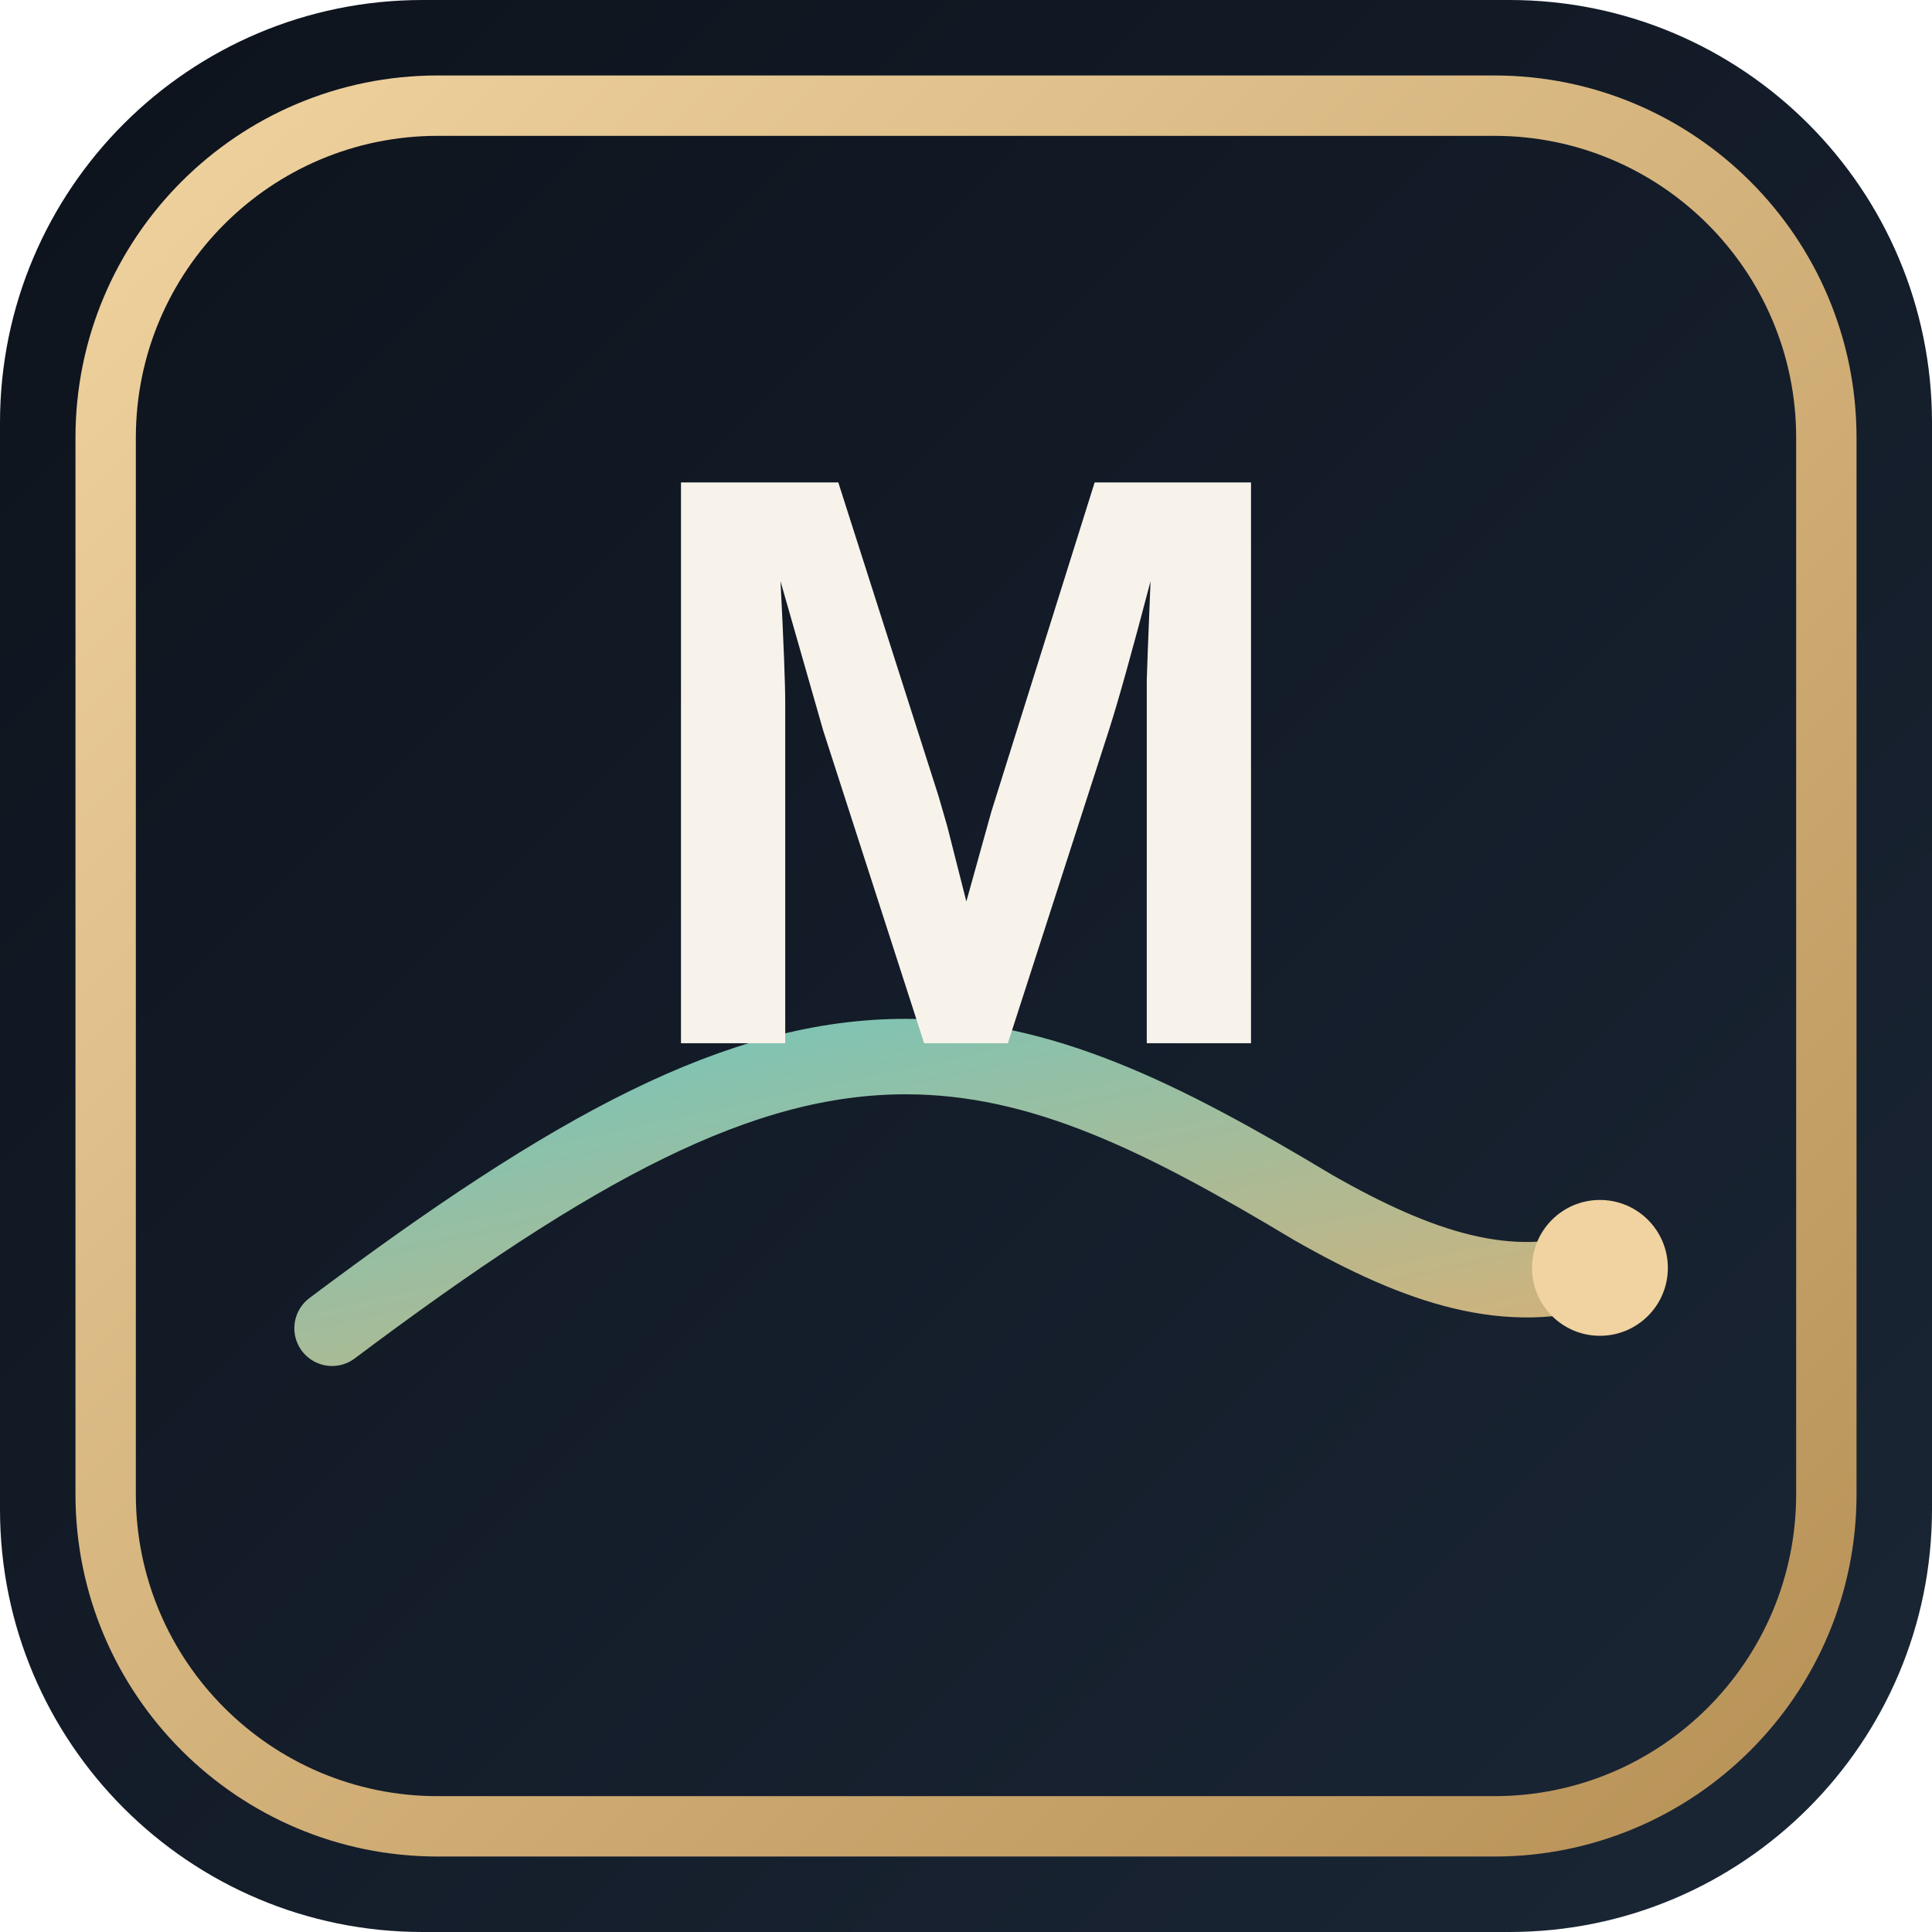
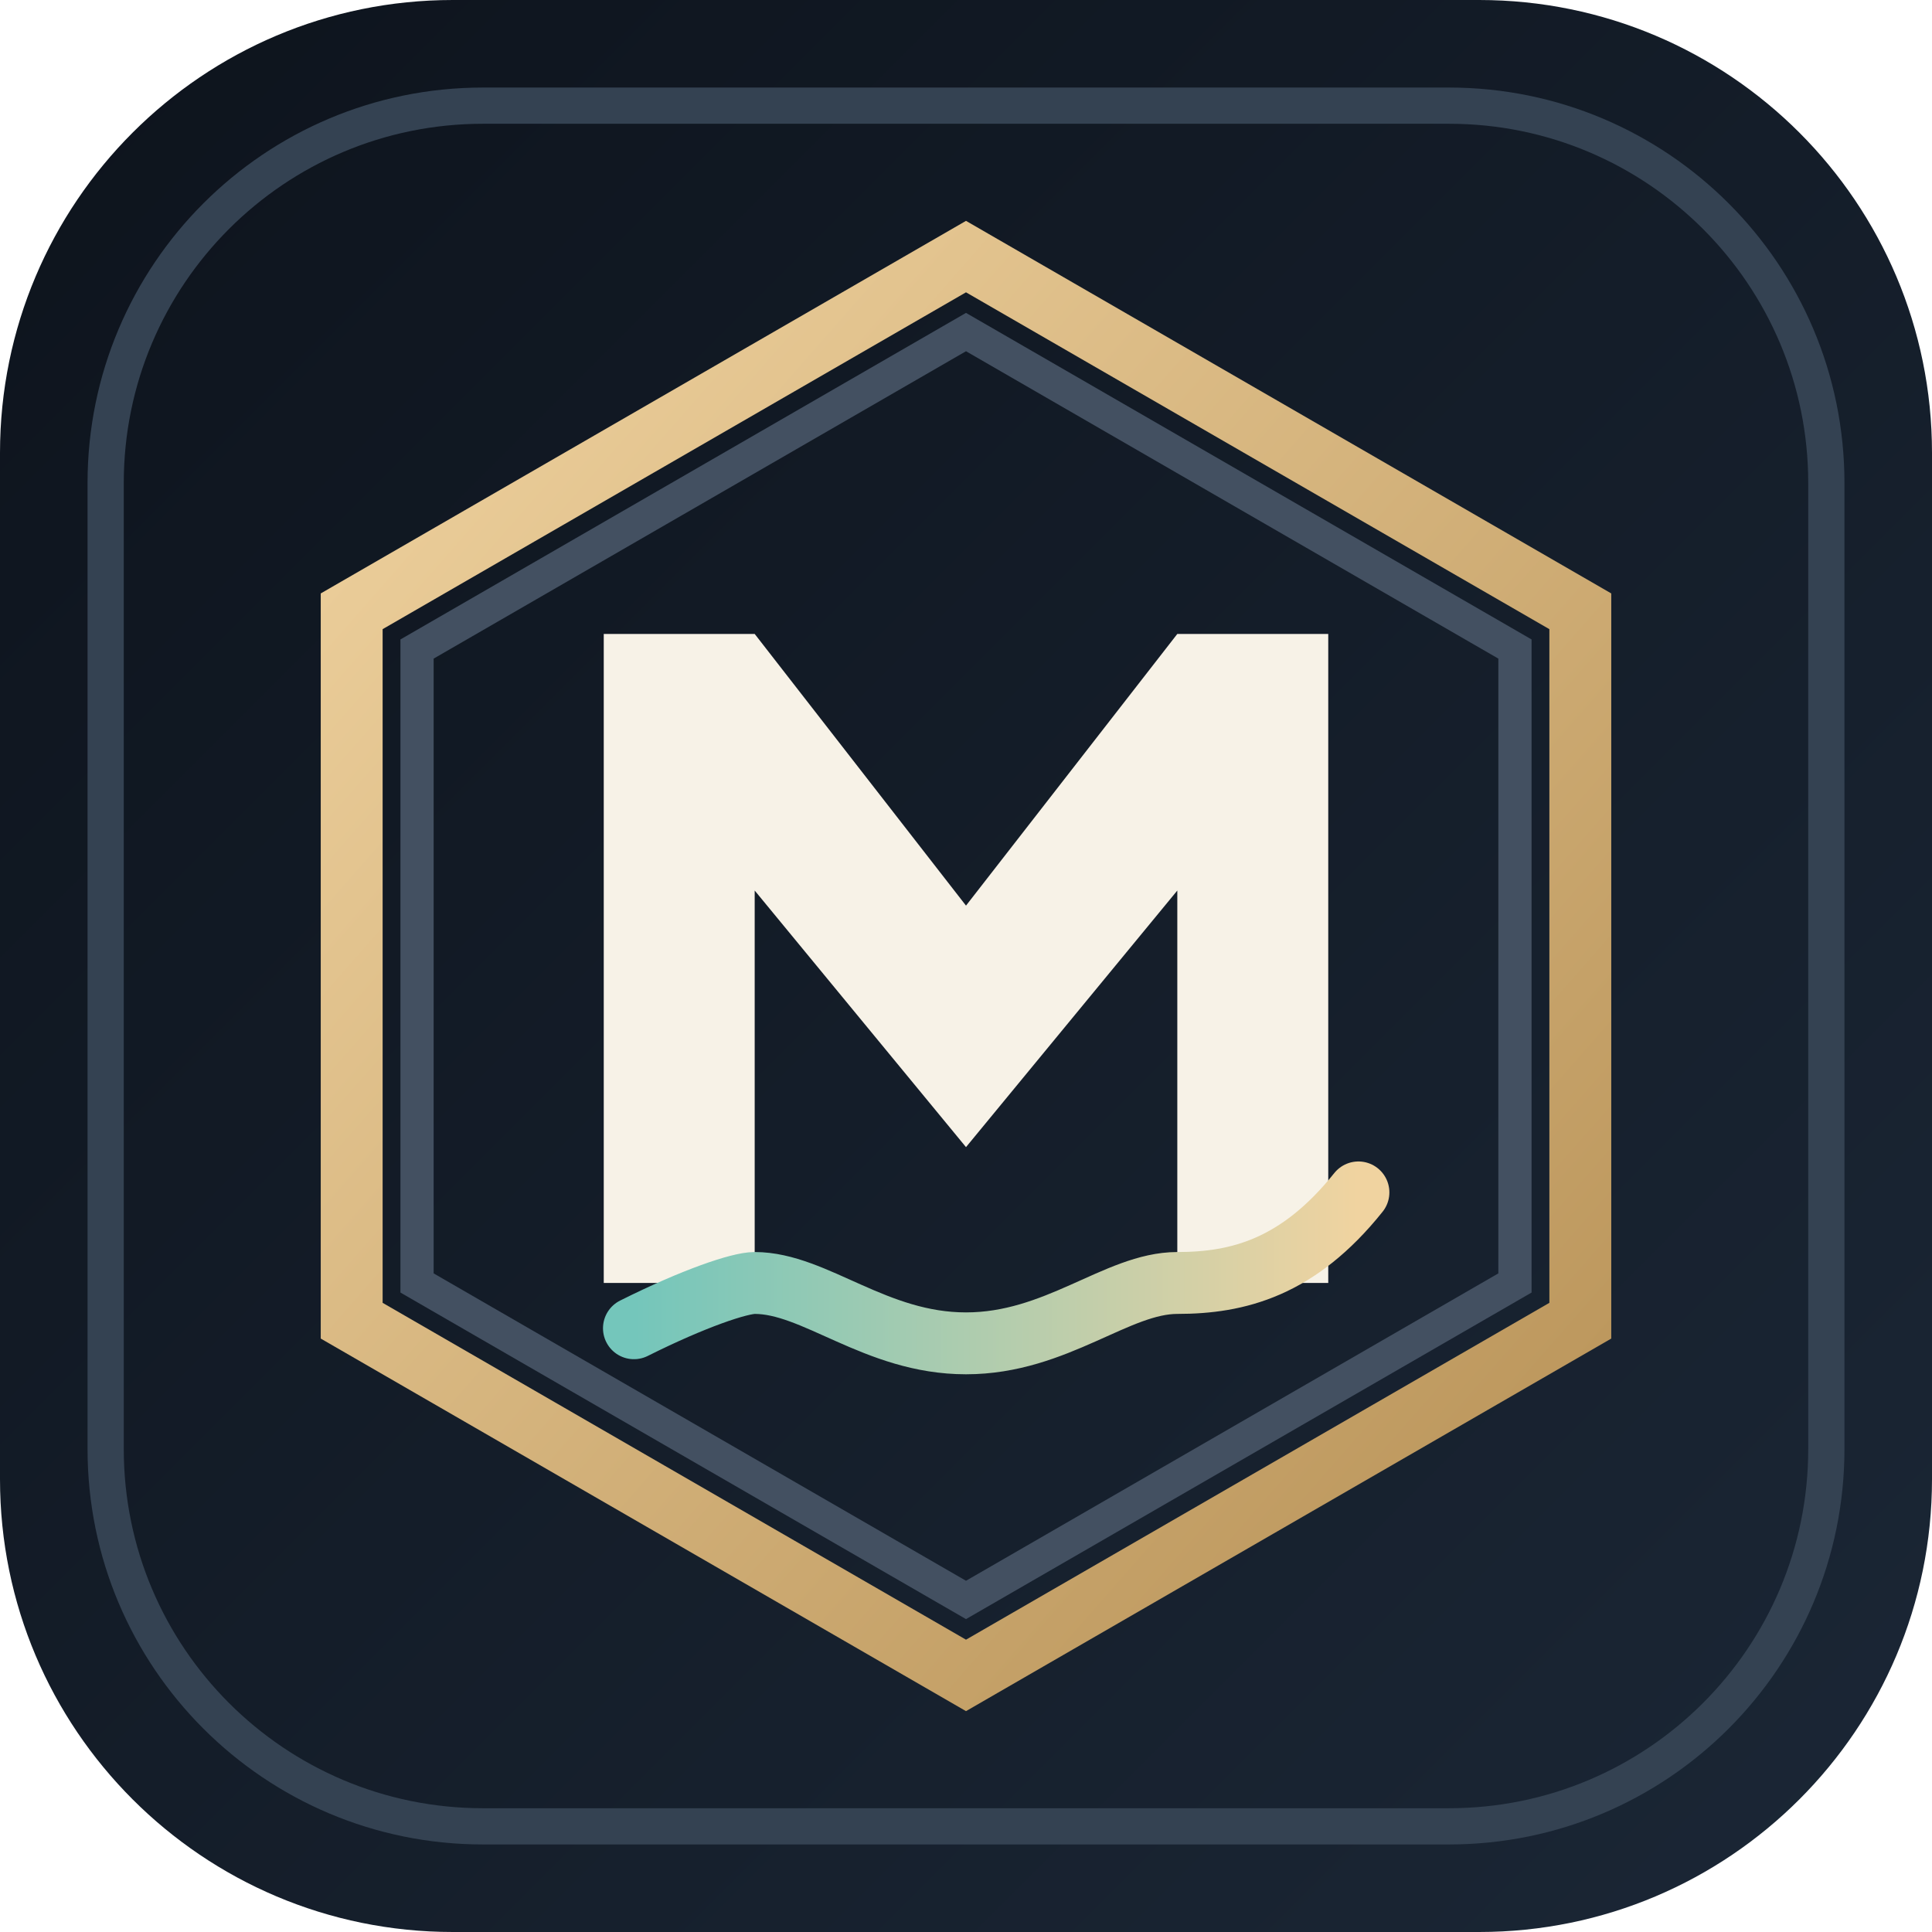
- <svg xmlns="http://www.w3.org/2000/svg" viewBox="0 0 128 128" role="img" aria-label="Market profile monogram">
+ <svg xmlns="http://www.w3.org/2000/svg" viewBox="0 0 128 128" role="img" aria-label="Tight contact monogram">
  <defs>
-     <linearGradient id="bg" x1="0%" x2="100%" y1="0%" y2="100%">
+     <linearGradient id="bg" x1="0%" y1="0%" x2="100%" y2="100%">
      <stop offset="0%" stop-color="#0d131c" />
-       <stop offset="55%" stop-color="#141d2a" />
      <stop offset="100%" stop-color="#1b2736" />
    </linearGradient>
-     <linearGradient id="ring" x1="0%" x2="100%" y1="0%" y2="100%">
+     <linearGradient id="gold" x1="0%" y1="0%" x2="100%" y2="100%">
      <stop offset="0%" stop-color="#f0d3a0" />
      <stop offset="100%" stop-color="#b79156" />
    </linearGradient>
-     <linearGradient id="accent" x1="0%" x2="100%" y1="0%" y2="100%">
+     <linearGradient id="wave" x1="0%" y1="0%" x2="100%" y2="0%">
      <stop offset="0%" stop-color="#74c6bb" />
-       <stop offset="100%" stop-color="#d2b27a" />
+       <stop offset="100%" stop-color="#f0d3a0" />
    </linearGradient>
  </defs>
-   <rect width="128" height="128" rx="28" fill="url(#bg)" />
-   <rect x="7" y="7" width="114" height="114" rx="22" fill="none" stroke="url(#ring)" stroke-width="4" />
-   <path d="M22 88 C38 76 49 70 60 70 C69 70 77 74 87 80 C94 84 100 86 106 84" fill="none" stroke="url(#accent)" stroke-width="5" stroke-linecap="round" />
-   <circle cx="106" cy="84" r="4.5" fill="#f0d3a0" />
-   <text x="50%" y="54%" text-anchor="middle" fill="#f7f3eb" font-family="Manrope, Arial, sans-serif" font-size="54" font-weight="800" letter-spacing="1">
-     M
-   </text>
+   <rect width="128" height="128" rx="30" fill="url(#bg)" />
+   <rect x="7" y="7" width="114" height="114" rx="25" fill="none" stroke="#344252" stroke-width="2.4" />
+   <path d="M64 17 104.7 40.5 104.7 87.5 64 111 23.3 87.5 23.3 40.5Z" fill="none" stroke="url(#gold)" stroke-width="4.1" />
+   <path d="M64 22 100.37 43 100.37 85 64 106 27.63 85 27.63 43Z" fill="none" stroke="#435061" stroke-width="2.2" />
+   <path d="M40 85V42H50L64 60L78 42H88V85H78V59L64 76L50 59V85Z" fill="#f7f2e7" />
+   <path d="M42 88C46 86 49 85 50 85C54 85 58 89 64 89C70 89 74 85 78 85C82 85 86 84 90 79" fill="none" stroke="url(#wave)" stroke-width="4.1" stroke-linecap="round" stroke-linejoin="round" />
</svg>
